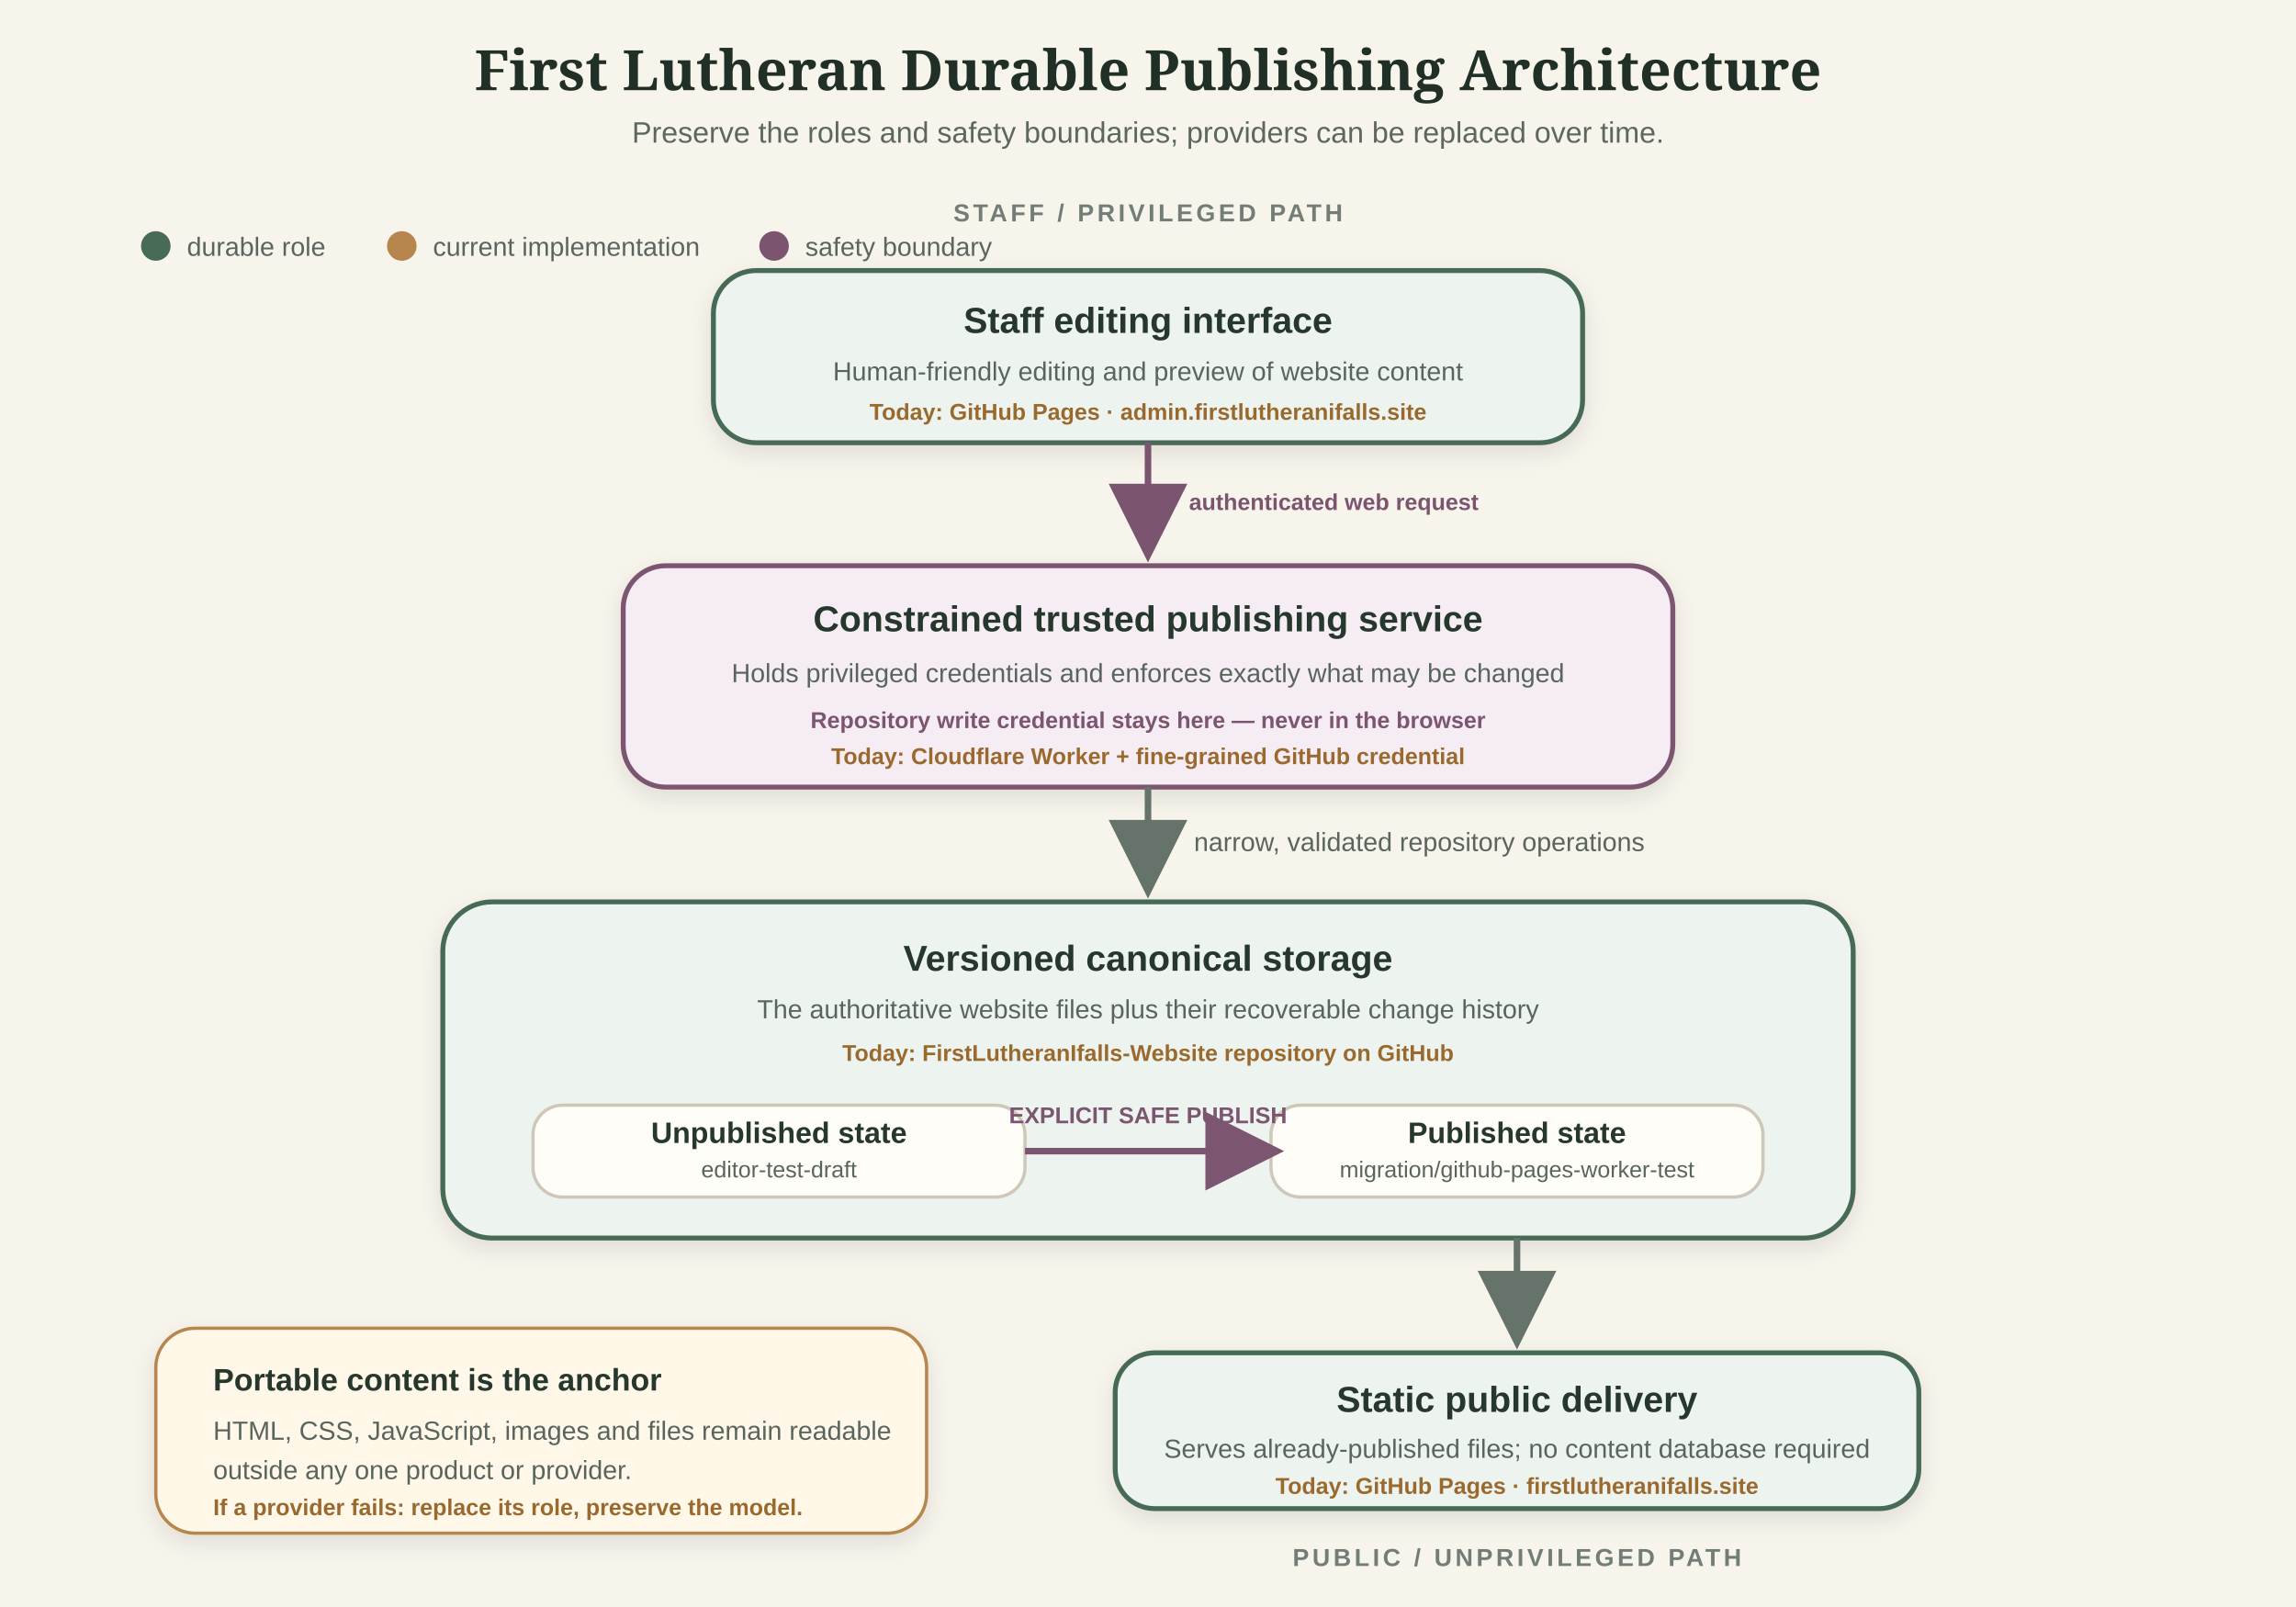
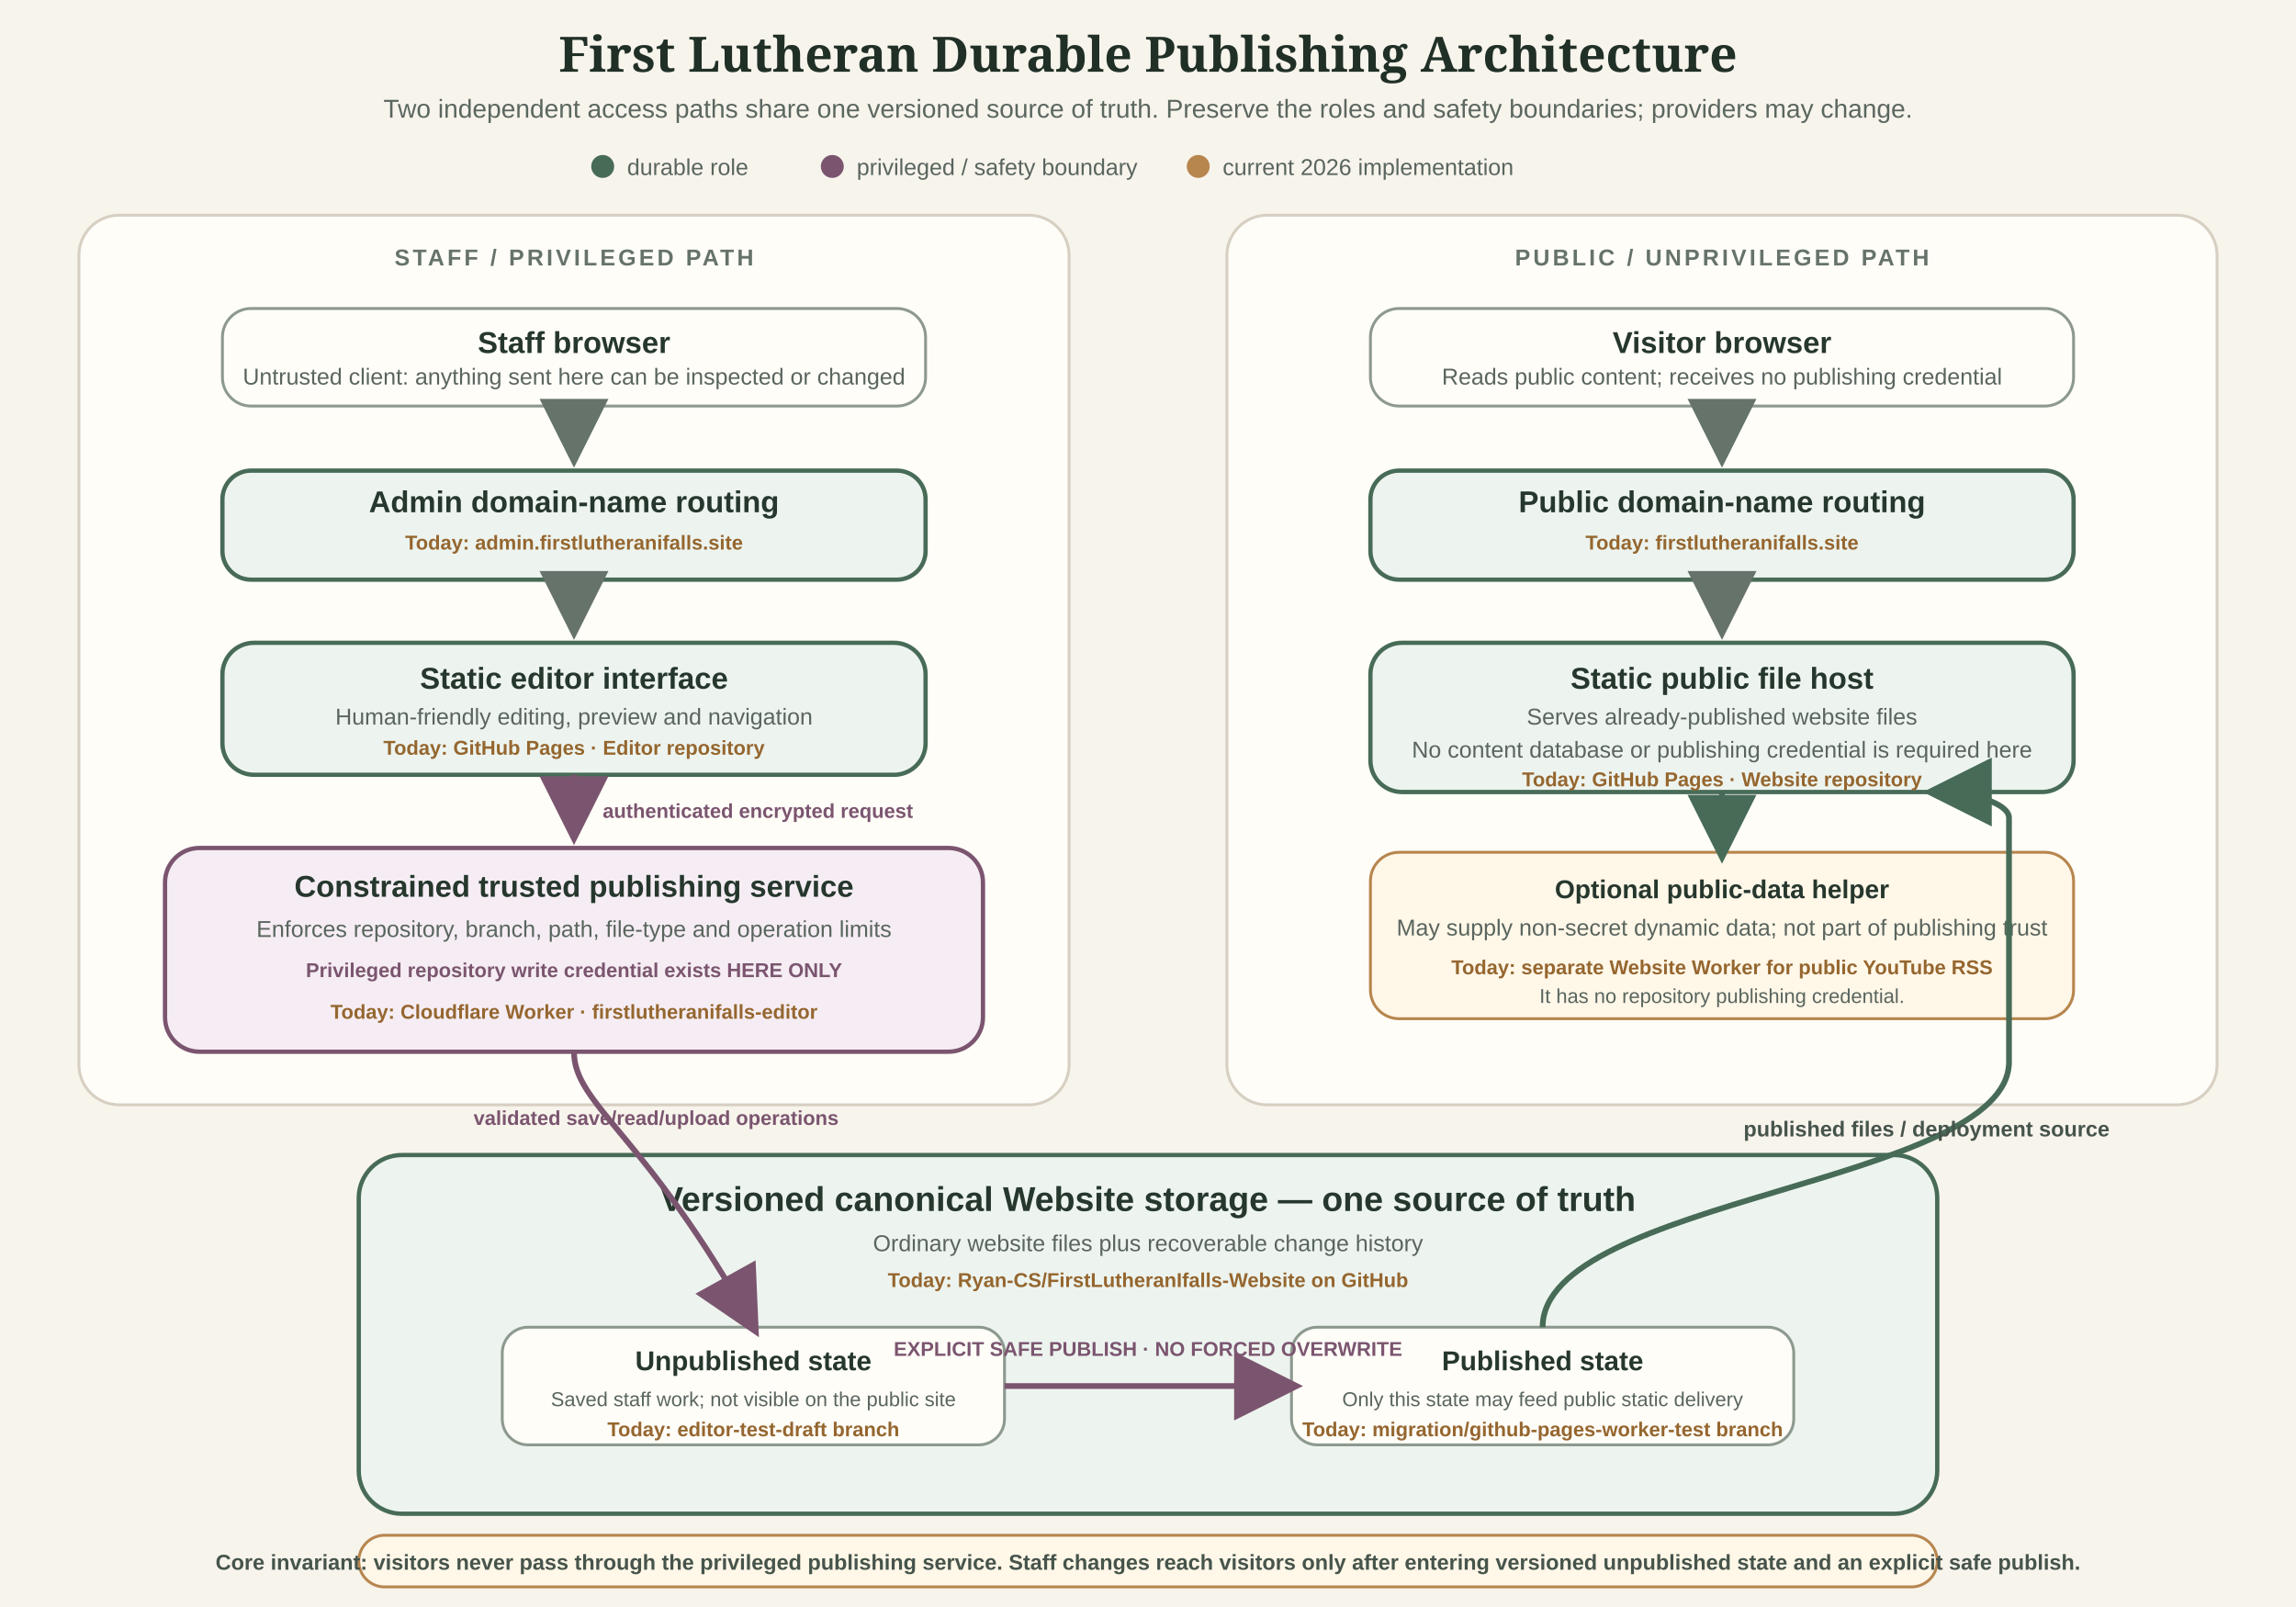
- <svg xmlns="http://www.w3.org/2000/svg" width="1400" height="980" viewBox="0 0 1400 980" role="img" aria-labelledby="title desc">
+ <svg xmlns="http://www.w3.org/2000/svg" width="1600" height="1120" viewBox="0 0 1600 1120" role="img" aria-labelledby="title desc">
  <defs>
    <style>
-       .bg{fill:#f7f4ec}.panel{fill:#fffdf8;stroke:#cfc8ba;stroke-width:2}.core{fill:#edf4ef;stroke:#476b57;stroke-width:3}.guard{fill:#f5edf3;stroke:#7b556f;stroke-width:3}.impl{fill:#fff7e8;stroke:#b7864e;stroke-width:2}.title{font:700 34px Georgia,serif;fill:#203027}.sub{font:400 18px Arial,sans-serif;fill:#5b675f}.label{font:700 22px Arial,sans-serif;fill:#26372d}.small{font:400 16px Arial,sans-serif;fill:#59655e}.tiny{font:700 14px Arial,sans-serif;fill:#9a692f}.guardText{font:700 14px Arial,sans-serif;fill:#7b556f}.section{font:700 15px Arial,sans-serif;letter-spacing:2px;fill:#737d77}.arrow{stroke:#66736b;stroke-width:4;fill:none}.arrowGuard{stroke:#7b556f;stroke-width:4;fill:none}
+       .bg{fill:#f7f4ec}.lane{fill:#fffdf8;stroke:#d6cfc2;stroke-width:2}.core{fill:#edf4ef;stroke:#476b57;stroke-width:3}.guard{fill:#f5edf3;stroke:#7b556f;stroke-width:3}.impl{fill:#fff7e8;stroke:#b7864e;stroke-width:2}.neutral{fill:#fffdf8;stroke:#8d998f;stroke-width:2}.title{font:700 34px Georgia,serif;fill:#203027}.subtitle{font:400 18px Arial,sans-serif;fill:#5b675f}.laneTitle{font:700 16px Arial,sans-serif;letter-spacing:2px;fill:#66736b}.label{font:700 21px Arial,sans-serif;fill:#26372d}.small{font:400 16px Arial,sans-serif;fill:#59655e}.tiny{font:700 14px Arial,sans-serif;fill:#95662f}.guardText{font:700 14px Arial,sans-serif;fill:#7b556f}.note{font:700 15px Arial,sans-serif;fill:#46544b}.arrow{stroke:#66736b;stroke-width:4;fill:none}.arrowGuard{stroke:#7b556f;stroke-width:4;fill:none}.arrowRead{stroke:#476b57;stroke-width:4;fill:none}.dash{stroke-dasharray:9 8}
    </style>
    <marker id="arrow" markerWidth="12" markerHeight="12" refX="10" refY="6" orient="auto">
      <path d="M0,0 L12,6 L0,12 z" fill="#66736b" />
    </marker>
    <marker id="arrowGuard" markerWidth="12" markerHeight="12" refX="10" refY="6" orient="auto">
      <path d="M0,0 L12,6 L0,12 z" fill="#7b556f" />
    </marker>
-     <filter id="shadow" x="-20%" y="-20%" width="140%" height="140%">
-       <feDropShadow dx="0" dy="5" stdDeviation="7" flood-color="#000" flood-opacity="0.10" />
-     </filter>
+     <marker id="arrowRead" markerWidth="12" markerHeight="12" refX="10" refY="6" orient="auto">
+       <path d="M0,0 L12,6 L0,12 z" fill="#476b57" />
+     </marker>
  </defs>
-   <rect class="bg" width="1400" height="980" />
-   <text class="title" x="700" y="55" text-anchor="middle">First Lutheran Durable Publishing Architecture</text>
-   <text class="sub" x="700" y="87" text-anchor="middle">Preserve the roles and safety boundaries; providers can be replaced over time.</text>
-   <text class="section" x="700" y="135" text-anchor="middle">STAFF / PRIVILEGED PATH</text>
-   <g filter="url(#shadow)">
-     <rect class="core" x="435" y="165" rx="26" width="530" height="105" />
-     <text class="label" x="700" y="203" text-anchor="middle">Staff editing interface</text>
-     <text class="small" x="700" y="232" text-anchor="middle">Human-friendly editing and preview of website content</text>
-     <text class="tiny" x="700" y="256" text-anchor="middle">Today: GitHub Pages · admin.firstlutheranifalls.site</text>
-   </g>
-   <path class="arrowGuard" d="M700 270 L700 335" marker-end="url(#arrowGuard)" />
-   <text class="guardText" x="725" y="311">authenticated web request</text>
-   <g filter="url(#shadow)">
-     <rect class="guard" x="380" y="345" rx="26" width="640" height="135" />
-     <text class="label" x="700" y="385" text-anchor="middle">Constrained trusted publishing service</text>
-     <text class="small" x="700" y="416" text-anchor="middle">Holds privileged credentials and enforces exactly what may be changed</text>
-     <text class="guardText" x="700" y="444" text-anchor="middle">Repository write credential stays here — never in the browser</text>
-     <text class="tiny" x="700" y="466" text-anchor="middle">Today: Cloudflare Worker + fine-grained GitHub credential</text>
-   </g>
-   <path class="arrow" d="M700 480 L700 540" marker-end="url(#arrow)" />
-   <text class="small" x="728" y="519">narrow, validated repository operations</text>
-   <g filter="url(#shadow)">
-     <rect class="core" x="270" y="550" rx="30" width="860" height="205" />
-     <text class="label" x="700" y="592" text-anchor="middle">Versioned canonical storage</text>
-     <text class="small" x="700" y="621" text-anchor="middle">The authoritative website files plus their recoverable change history</text>
-     <text class="tiny" x="700" y="647" text-anchor="middle">Today: FirstLutheranIfalls-Website repository on GitHub</text>
-     <rect class="panel" x="325" y="674" rx="18" width="300" height="56" />
-     <text class="label" style="font-size:18px" x="475" y="697" text-anchor="middle">Unpublished state</text>
-     <text class="small" style="font-size:14px" x="475" y="718" text-anchor="middle">editor-test-draft</text>
-     <rect class="panel" x="775" y="674" rx="18" width="300" height="56" />
-     <text class="label" style="font-size:18px" x="925" y="697" text-anchor="middle">Published state</text>
-     <text class="small" style="font-size:14px" x="925" y="718" text-anchor="middle">migration/github-pages-worker-test</text>
-     <path class="arrowGuard" d="M625 702 L775 702" marker-end="url(#arrowGuard)" />
-     <text class="guardText" x="700" y="685" text-anchor="middle">EXPLICIT SAFE PUBLISH</text>
-   </g>
-   <path class="arrow" d="M925 755 L925 815" marker-end="url(#arrow)" />
-   <g filter="url(#shadow)">
-     <rect class="core" x="680" y="825" rx="24" width="490" height="95" />
-     <text class="label" x="925" y="861" text-anchor="middle">Static public delivery</text>
-     <text class="small" x="925" y="889" text-anchor="middle">Serves already-published files; no content database required</text>
-     <text class="tiny" x="925" y="911" text-anchor="middle">Today: GitHub Pages · firstlutheranifalls.site</text>
-   </g>
-   <g filter="url(#shadow)">
-     <rect class="impl" x="95" y="810" rx="24" width="470" height="125" />
-     <text class="label" style="font-size:19px" x="130" y="848">Portable content is the anchor</text>
-     <text class="small" x="130" y="878">HTML, CSS, JavaScript, images and files remain readable</text>
-     <text class="small" x="130" y="902">outside any one product or provider.</text>
-     <text class="tiny" x="130" y="924">If a provider fails: replace its role, preserve the model.</text>
-   </g>
-   <text class="section" x="925" y="955" text-anchor="middle">PUBLIC / UNPRIVILEGED PATH</text>
-   <g>
-     <circle cx="95" cy="150" r="9" fill="#476b57" />
-     <text class="small" x="114" y="156">durable role</text>
-     <circle cx="245" cy="150" r="9" fill="#b7864e" />
-     <text class="small" x="264" y="156">current implementation</text>
-     <circle cx="472" cy="150" r="9" fill="#7b556f" />
-     <text class="small" x="491" y="156">safety boundary</text>
-   </g>
+   <rect class="bg" width="1600" height="1120" />
+   <text class="title" x="800" y="50" text-anchor="middle">First Lutheran Durable Publishing Architecture</text>
+   <text class="subtitle" x="800" y="82" text-anchor="middle">Two independent access paths share one versioned source of truth. Preserve the roles and safety boundaries; providers may change.</text>
+   <circle cx="420" cy="116" r="8" fill="#476b57" />
+   <text class="small" x="437" y="122">durable role</text>
+   <circle cx="580" cy="116" r="8" fill="#7b556f" />
+   <text class="small" x="597" y="122">privileged / safety boundary</text>
+   <circle cx="835" cy="116" r="8" fill="#b7864e" />
+   <text class="small" x="852" y="122">current 2026 implementation</text>
+   <rect class="lane" x="55" y="150" rx="28" width="690" height="620" />
+   <rect class="lane" x="855" y="150" rx="28" width="690" height="620" />
+   <text class="laneTitle" x="400" y="185" text-anchor="middle">STAFF / PRIVILEGED PATH</text>
+   <text class="laneTitle" x="1200" y="185" text-anchor="middle">PUBLIC / UNPRIVILEGED PATH</text>
+   <rect class="neutral" x="155" y="215" rx="20" width="490" height="68" />
+   <text class="label" x="400" y="246" text-anchor="middle">Staff browser</text>
+   <text class="small" x="400" y="268" text-anchor="middle">Untrusted client: anything sent here can be inspected or changed</text>
+   <path class="arrow" d="M400 283 L400 318" marker-end="url(#arrow)" />
+   <rect class="core" x="155" y="328" rx="20" width="490" height="76" />
+   <text class="label" x="400" y="357" text-anchor="middle">Admin domain-name routing</text>
+   <text class="tiny" x="400" y="383" text-anchor="middle">Today: admin.firstlutheranifalls.site</text>
+   <path class="arrow" d="M400 404 L400 438" marker-end="url(#arrow)" />
+   <rect class="core" x="155" y="448" rx="22" width="490" height="92" />
+   <text class="label" x="400" y="480" text-anchor="middle">Static editor interface</text>
+   <text class="small" x="400" y="505" text-anchor="middle">Human-friendly editing, preview and navigation</text>
+   <text class="tiny" x="400" y="526" text-anchor="middle">Today: GitHub Pages · Editor repository</text>
+   <path class="arrowGuard" d="M400 540 L400 581" marker-end="url(#arrowGuard)" />
+   <text class="guardText" x="420" y="570">authenticated encrypted request</text>
+   <rect class="guard" x="115" y="591" rx="24" width="570" height="142" />
+   <text class="label" x="400" y="625" text-anchor="middle">Constrained trusted publishing service</text>
+   <text class="small" x="400" y="653" text-anchor="middle">Enforces repository, branch, path, file-type and operation limits</text>
+   <text class="guardText" x="400" y="681" text-anchor="middle">Privileged repository write credential exists HERE ONLY</text>
+   <text class="tiny" x="400" y="710" text-anchor="middle">Today: Cloudflare Worker · firstlutheranifalls-editor</text>
+   <rect class="neutral" x="955" y="215" rx="20" width="490" height="68" />
+   <text class="label" x="1200" y="246" text-anchor="middle">Visitor browser</text>
+   <text class="small" x="1200" y="268" text-anchor="middle">Reads public content; receives no publishing credential</text>
+   <path class="arrow" d="M1200 283 L1200 318" marker-end="url(#arrow)" />
+   <rect class="core" x="955" y="328" rx="20" width="490" height="76" />
+   <text class="label" x="1200" y="357" text-anchor="middle">Public domain-name routing</text>
+   <text class="tiny" x="1200" y="383" text-anchor="middle">Today: firstlutheranifalls.site</text>
+   <path class="arrow" d="M1200 404 L1200 438" marker-end="url(#arrow)" />
+   <rect class="core" x="955" y="448" rx="22" width="490" height="104" />
+   <text class="label" x="1200" y="480" text-anchor="middle">Static public file host</text>
+   <text class="small" x="1200" y="505" text-anchor="middle">Serves already-published website files</text>
+   <text class="small" x="1200" y="528" text-anchor="middle">No content database or publishing credential is required here</text>
+   <text class="tiny" x="1200" y="548" text-anchor="middle">Today: GitHub Pages · Website repository</text>
+   <rect class="impl" x="955" y="594" rx="20" width="490" height="116" />
+   <text class="label" style="font-size:18px" x="1200" y="626" text-anchor="middle">Optional public-data helper</text>
+   <text class="small" x="1200" y="652" text-anchor="middle">May supply non-secret dynamic data; not part of publishing trust</text>
+   <text class="tiny" x="1200" y="679" text-anchor="middle">Today: separate Website Worker for public YouTube RSS</text>
+   <text class="small" style="font-size:14px" x="1200" y="699" text-anchor="middle">It has no repository publishing credential.</text>
+   <path class="arrowRead dash" d="M1200 552 L1200 594" marker-end="url(#arrowRead)" />
+   <rect class="core" x="250" y="805" rx="30" width="1100" height="250" />
+   <text class="label" style="font-size:24px" x="800" y="844" text-anchor="middle">Versioned canonical Website storage — one source of truth</text>
+   <text class="small" x="800" y="872" text-anchor="middle">Ordinary website files plus recoverable change history</text>
+   <text class="tiny" x="800" y="897" text-anchor="middle">Today: Ryan-CS/FirstLutheranIfalls-Website on GitHub</text>
+   <rect class="neutral" x="350" y="925" rx="18" width="350" height="82" />
+   <text class="label" style="font-size:19px" x="525" y="955" text-anchor="middle">Unpublished state</text>
+   <text class="small" style="font-size:14px" x="525" y="980" text-anchor="middle">Saved staff work; not visible on the public site</text>
+   <text class="tiny" x="525" y="1001" text-anchor="middle">Today: editor-test-draft branch</text>
+   <rect class="neutral" x="900" y="925" rx="18" width="350" height="82" />
+   <text class="label" style="font-size:19px" x="1075" y="955" text-anchor="middle">Published state</text>
+   <text class="small" style="font-size:14px" x="1075" y="980" text-anchor="middle">Only this state may feed public static delivery</text>
+   <text class="tiny" x="1075" y="1001" text-anchor="middle">Today: migration/github-pages-worker-test branch</text>
+   <path class="arrowGuard" d="M700 966 L900 966" marker-end="url(#arrowGuard)" />
+   <text class="guardText" x="800" y="945" text-anchor="middle">EXPLICIT SAFE PUBLISH · NO FORCED OVERWRITE</text>
+   <path class="arrowGuard" d="M400 733 C400 770 450 790 525 925" marker-end="url(#arrowGuard)" />
+   <text class="guardText" x="330" y="784">validated save/read/upload operations</text>
+   <path class="arrowRead" d="M1075 925 C1075 835 1400 825 1400 740 L1400 570 C1400 560 1375 552 1348 552" marker-end="url(#arrowRead)" />
+   <text class="note" x="1215" y="792">published files / deployment source</text>
+   <rect class="impl" x="250" y="1070" rx="18" width="1100" height="36" />
+   <text class="note" x="800" y="1094" text-anchor="middle">Core invariant: visitors never pass through the privileged publishing service. Staff changes reach visitors only after entering versioned unpublished state and an explicit safe publish.</text>
</svg>
